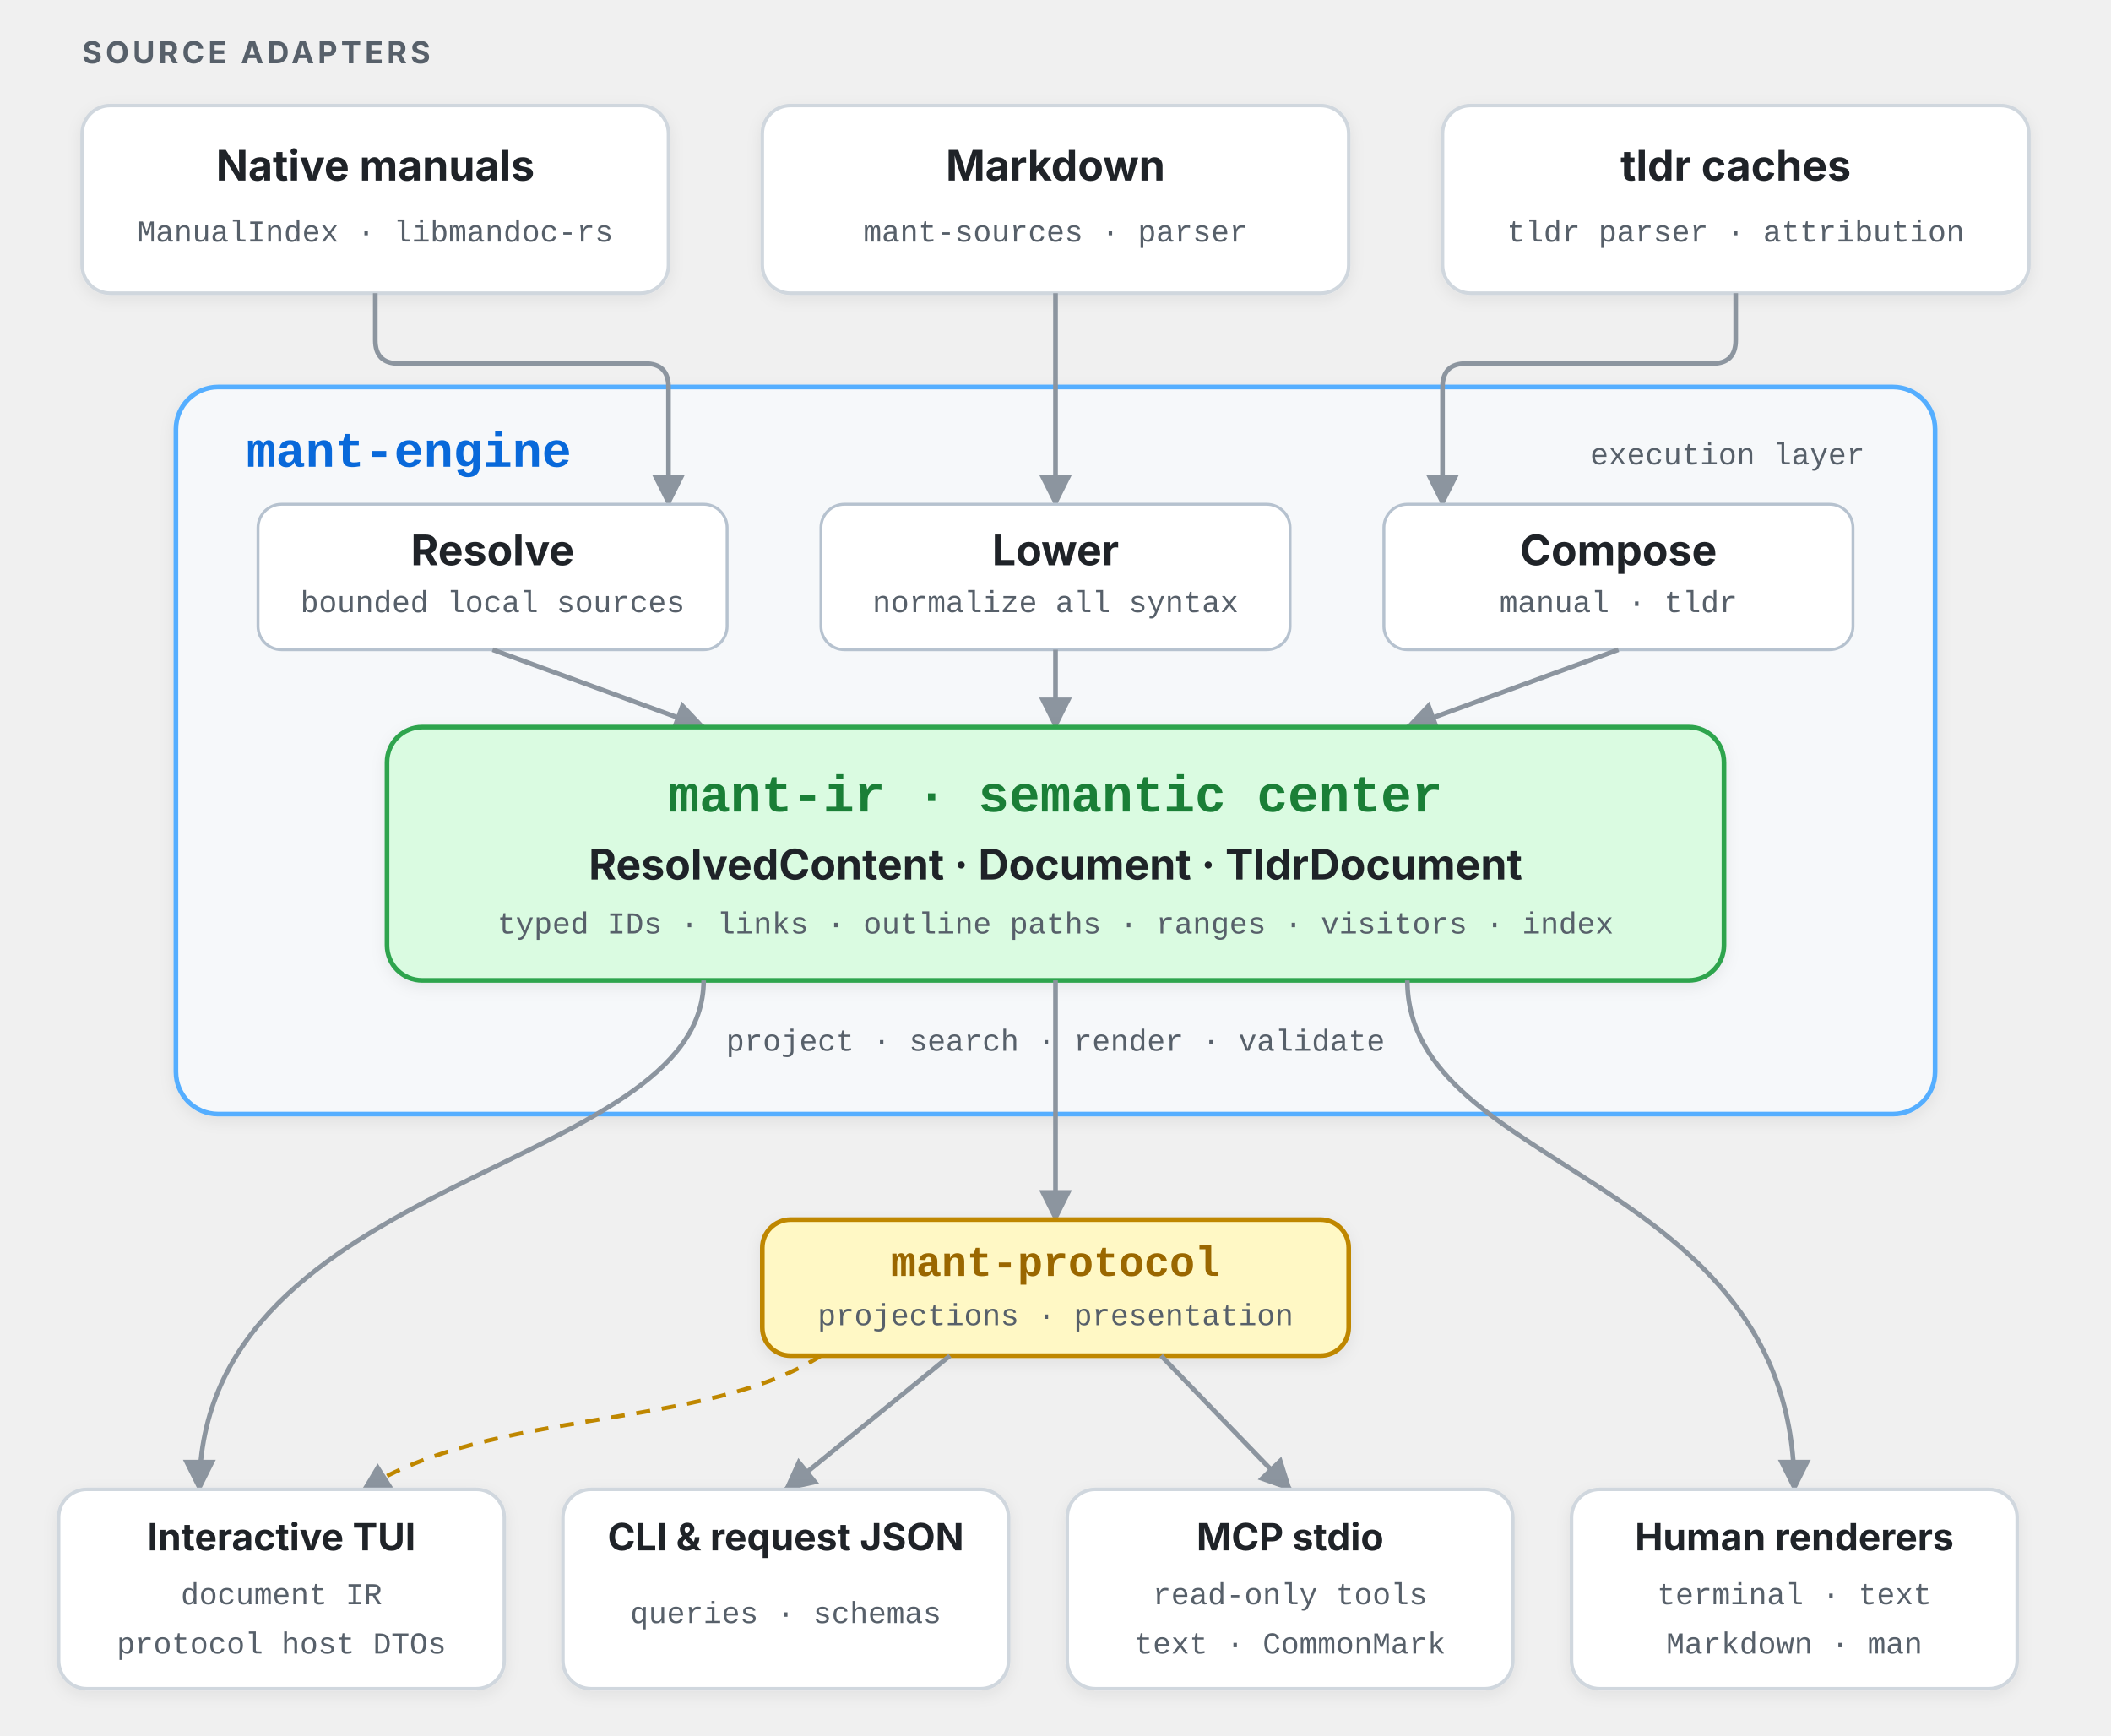
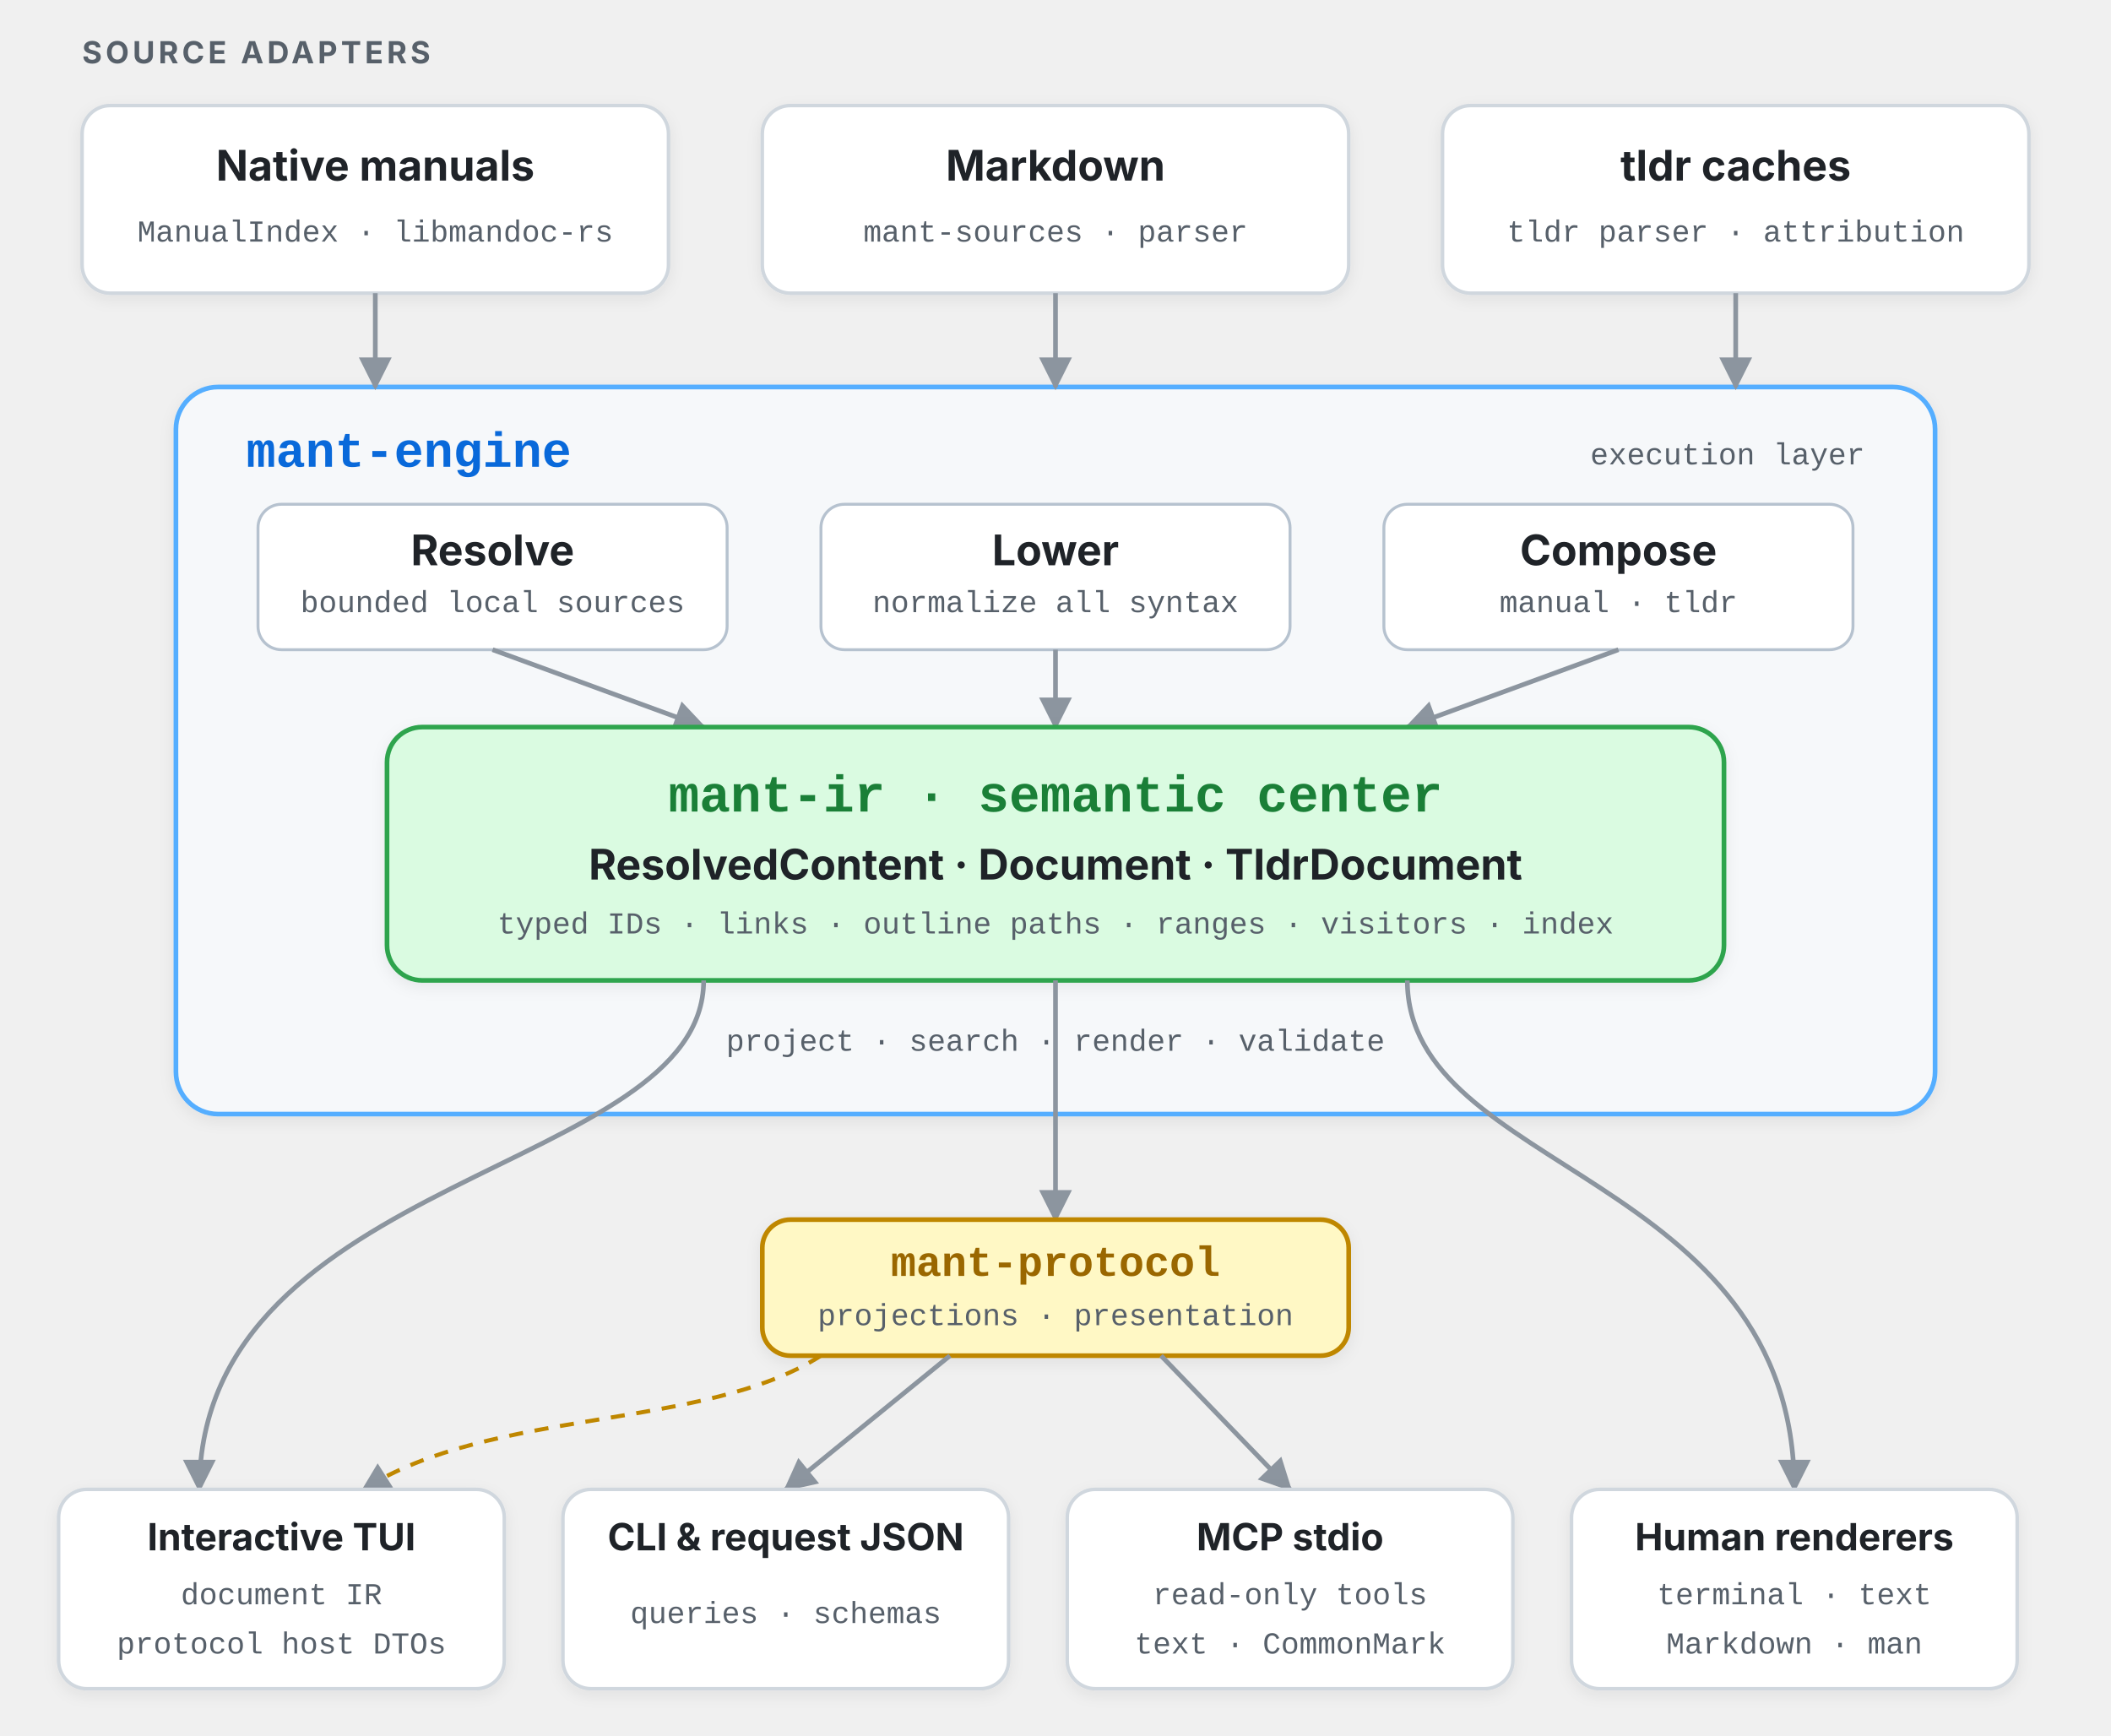
<svg xmlns="http://www.w3.org/2000/svg" width="900" height="740" viewBox="0 0 900 740" role="img" aria-labelledby="title description">
  <defs>
    <marker id="arrow" viewBox="0 0 10 10" refX="9" refY="5" markerWidth="7" markerHeight="7" orient="auto-start-reverse">
      <path d="M 0 0 L 10 5 L 0 10 z" class="arrow-head" />
    </marker>
    <filter id="shadow" x="-10%" y="-10%" width="120%" height="130%">
      <feDropShadow dx="0" dy="2" stdDeviation="3" flood-opacity="0.07" />
    </filter>
    <style>
      .card { fill: #ffffff; stroke: #d0d7de; stroke-width: 1.5; }
      .engine { fill: #f6f8fa; stroke: #54aeff; stroke-width: 2; }
      .stage { fill: #ffffff; stroke: #b6c2cf; stroke-width: 1.25; }
      .ir { fill: #dafbe1; stroke: #2da44e; stroke-width: 2; }
      .protocol { fill: #fff8c5; stroke: #bf8700; stroke-width: 2; }
      .connector { fill: none; stroke: #8c959f; stroke-width: 2; marker-end: url(#arrow); }
      .protocol-connector { fill: none; stroke: #bf8700; stroke-width: 1.75; stroke-dasharray: 6 5; marker-end: url(#arrow); }
      .arrow-head { fill: #8c959f; }
      .label { fill: #57606a; font: 650 13px -apple-system, BlinkMacSystemFont, "Segoe UI", sans-serif; letter-spacing: 1.5px; }
      .title { fill: #1f2328; font: 650 18px -apple-system, BlinkMacSystemFont, "Segoe UI", sans-serif; }
      .detail { fill: #57606a; font: 13px ui-monospace, SFMono-Regular, Consolas, "Liberation Mono", monospace; }
      .engine-title { fill: #0969da; font: 700 21px ui-monospace, SFMono-Regular, Consolas, "Liberation Mono", monospace; }
      .ir-title { fill: #1a7f37; font: 700 22px ui-monospace, SFMono-Regular, Consolas, "Liberation Mono", monospace; }
      .protocol-title { fill: #9a6700; font: 700 18px ui-monospace, SFMono-Regular, Consolas, "Liberation Mono", monospace; }
      .interface-title { fill: #1f2328; font: 650 16px -apple-system, BlinkMacSystemFont, "Segoe UI", sans-serif; }
      @media (prefers-color-scheme: dark) {
        .card, .stage { fill: #161b22; stroke: #30363d; }
        .engine { fill: #0d2033; stroke: #1f6feb; }
        .ir { fill: #173b24; stroke: #2ea043; }
        .protocol { fill: #3b2e0b; stroke: #d29922; }
        .connector { stroke: #6e7681; }
        .protocol-connector { stroke: #d29922; }
        .arrow-head { fill: #6e7681; }
        .label, .detail { fill: #8b949e; }
        .title { fill: #f0f6fc; }
        .engine-title { fill: #58a6ff; }
        .ir-title { fill: #56d364; }
        .protocol-title { fill: #e3b341; }
        .interface-title { fill: #f0f6fc; }
      }
    </style>
  </defs>
  <text x="35" y="27" class="label">SOURCE ADAPTERS</text>
  <g filter="url(#shadow)">
    <rect x="35" y="45" width="250" height="80" rx="12" class="card" />
    <rect x="325" y="45" width="250" height="80" rx="12" class="card" />
    <rect x="615" y="45" width="250" height="80" rx="12" class="card" />
  </g>
  <text x="160" y="77" text-anchor="middle" class="title">Native manuals</text>
  <text x="160" y="103" text-anchor="middle" class="detail">ManualIndex · libmandoc-rs</text>
  <text x="450" y="77" text-anchor="middle" class="title">Markdown</text>
  <text x="450" y="103" text-anchor="middle" class="detail">mant-sources · parser</text>
  <text x="740" y="77" text-anchor="middle" class="title">tldr caches</text>
  <text x="740" y="103" text-anchor="middle" class="detail">tldr parser · attribution</text>
  <g filter="url(#shadow)">
    <rect x="75" y="165" width="750" height="310" rx="18" class="engine" />
  </g>
-   <path d="M 160 125 L 160 145 Q 160 155 170 155 L 275 155 Q 285 155 285 165 L 285 215" class="connector" />
-   <path d="M 450 125 L 450 215" class="connector" />
-   <path d="M 740 125 L 740 145 Q 740 155 730 155 L 625 155 Q 615 155 615 165 L 615 215" class="connector" />
+   <path d="M 160 125 L 160 165" class="connector" />
+   <path d="M 450 125 L 450 165" class="connector" />
+   <path d="M 740 125 L 740 165" class="connector" />
  <text x="105" y="199" class="engine-title">mant-engine</text>
  <text x="795" y="198" text-anchor="end" class="detail">execution layer</text>
  <g>
    <rect x="110" y="215" width="200" height="62" rx="10" class="stage" />
    <rect x="350" y="215" width="200" height="62" rx="10" class="stage" />
    <rect x="590" y="215" width="200" height="62" rx="10" class="stage" />
  </g>
  <text x="210" y="241" text-anchor="middle" class="title">Resolve</text>
  <text x="210" y="261" text-anchor="middle" class="detail">bounded local sources</text>
  <text x="450" y="241" text-anchor="middle" class="title">Lower</text>
  <text x="450" y="261" text-anchor="middle" class="detail">normalize all syntax</text>
  <text x="690" y="241" text-anchor="middle" class="title">Compose</text>
  <text x="690" y="261" text-anchor="middle" class="detail">manual · tldr</text>
  <path d="M 210 277 L 300 310" class="connector" />
  <path d="M 450 277 L 450 310" class="connector" />
  <path d="M 690 277 L 600 310" class="connector" />
  <g filter="url(#shadow)">
    <rect x="165" y="310" width="570" height="108" rx="15" class="ir" />
  </g>
  <text x="450" y="346" text-anchor="middle" class="ir-title">mant-ir · semantic center</text>
  <text x="450" y="375" text-anchor="middle" class="title">ResolvedContent · Document · TldrDocument</text>
  <text x="450" y="398" text-anchor="middle" class="detail">typed IDs · links · outline paths · ranges · visitors · index</text>
  <text x="450" y="448" text-anchor="middle" class="detail">project · search · render · validate</text>
  <path d="M 300 418 C 300 500, 85 500, 85 635" class="connector" />
  <path d="M 600 418 C 600 500, 765 500, 765 635" class="connector" />
  <path d="M 450 418 L 450 520" class="connector" />
  <g filter="url(#shadow)">
    <rect x="325" y="520" width="250" height="58" rx="12" class="protocol" />
  </g>
  <text x="450" y="544" text-anchor="middle" class="protocol-title">mant-protocol</text>
  <text x="450" y="565" text-anchor="middle" class="detail">projections · presentation</text>
  <path d="M 350 578 C 300 610, 210 600, 155 635" class="protocol-connector" />
  <path d="M 405 578 L 335 635" class="connector" />
  <path d="M 495 578 L 550 635" class="connector" />
  <g filter="url(#shadow)">
    <rect x="25" y="635" width="190" height="85" rx="12" class="card" />
    <rect x="240" y="635" width="190" height="85" rx="12" class="card" />
    <rect x="455" y="635" width="190" height="85" rx="12" class="card" />
    <rect x="670" y="635" width="190" height="85" rx="12" class="card" />
  </g>
  <text x="120" y="661" text-anchor="middle" class="interface-title">Interactive TUI</text>
  <text x="120" y="684" text-anchor="middle" class="detail">document IR</text>
  <text x="120" y="705" text-anchor="middle" class="detail">protocol host DTOs</text>
  <text x="335" y="661" text-anchor="middle" class="interface-title">CLI &amp; request JSON</text>
  <text x="335" y="692" text-anchor="middle" class="detail">queries · schemas</text>
  <text x="550" y="661" text-anchor="middle" class="interface-title">MCP stdio</text>
  <text x="550" y="684" text-anchor="middle" class="detail">read-only tools</text>
  <text x="550" y="705" text-anchor="middle" class="detail">text · CommonMark</text>
  <text x="765" y="661" text-anchor="middle" class="interface-title">Human renderers</text>
  <text x="765" y="684" text-anchor="middle" class="detail">terminal · text</text>
  <text x="765" y="705" text-anchor="middle" class="detail">Markdown · man</text>
</svg>
